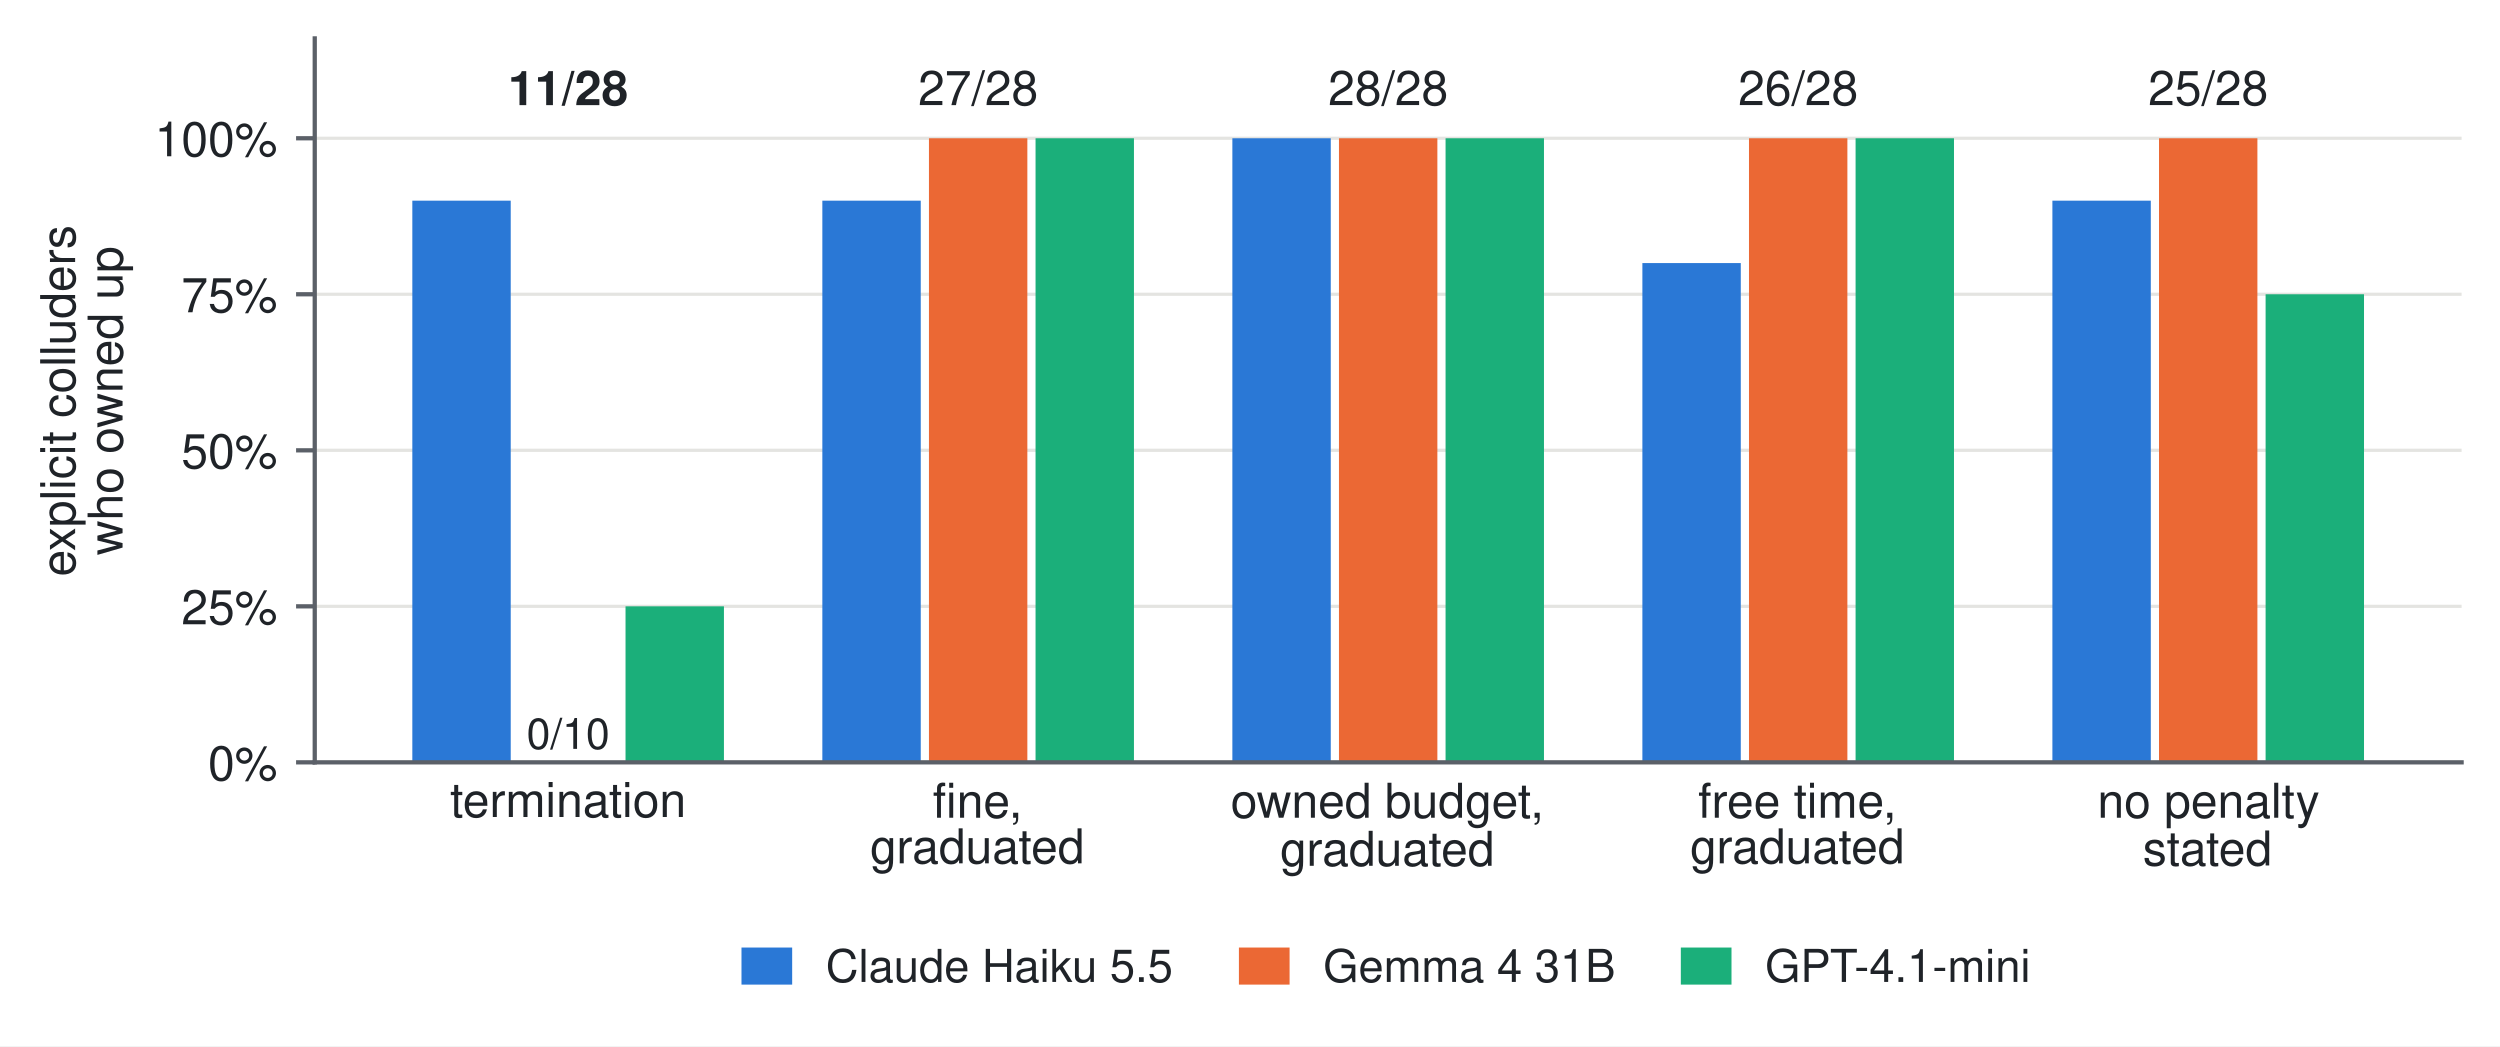
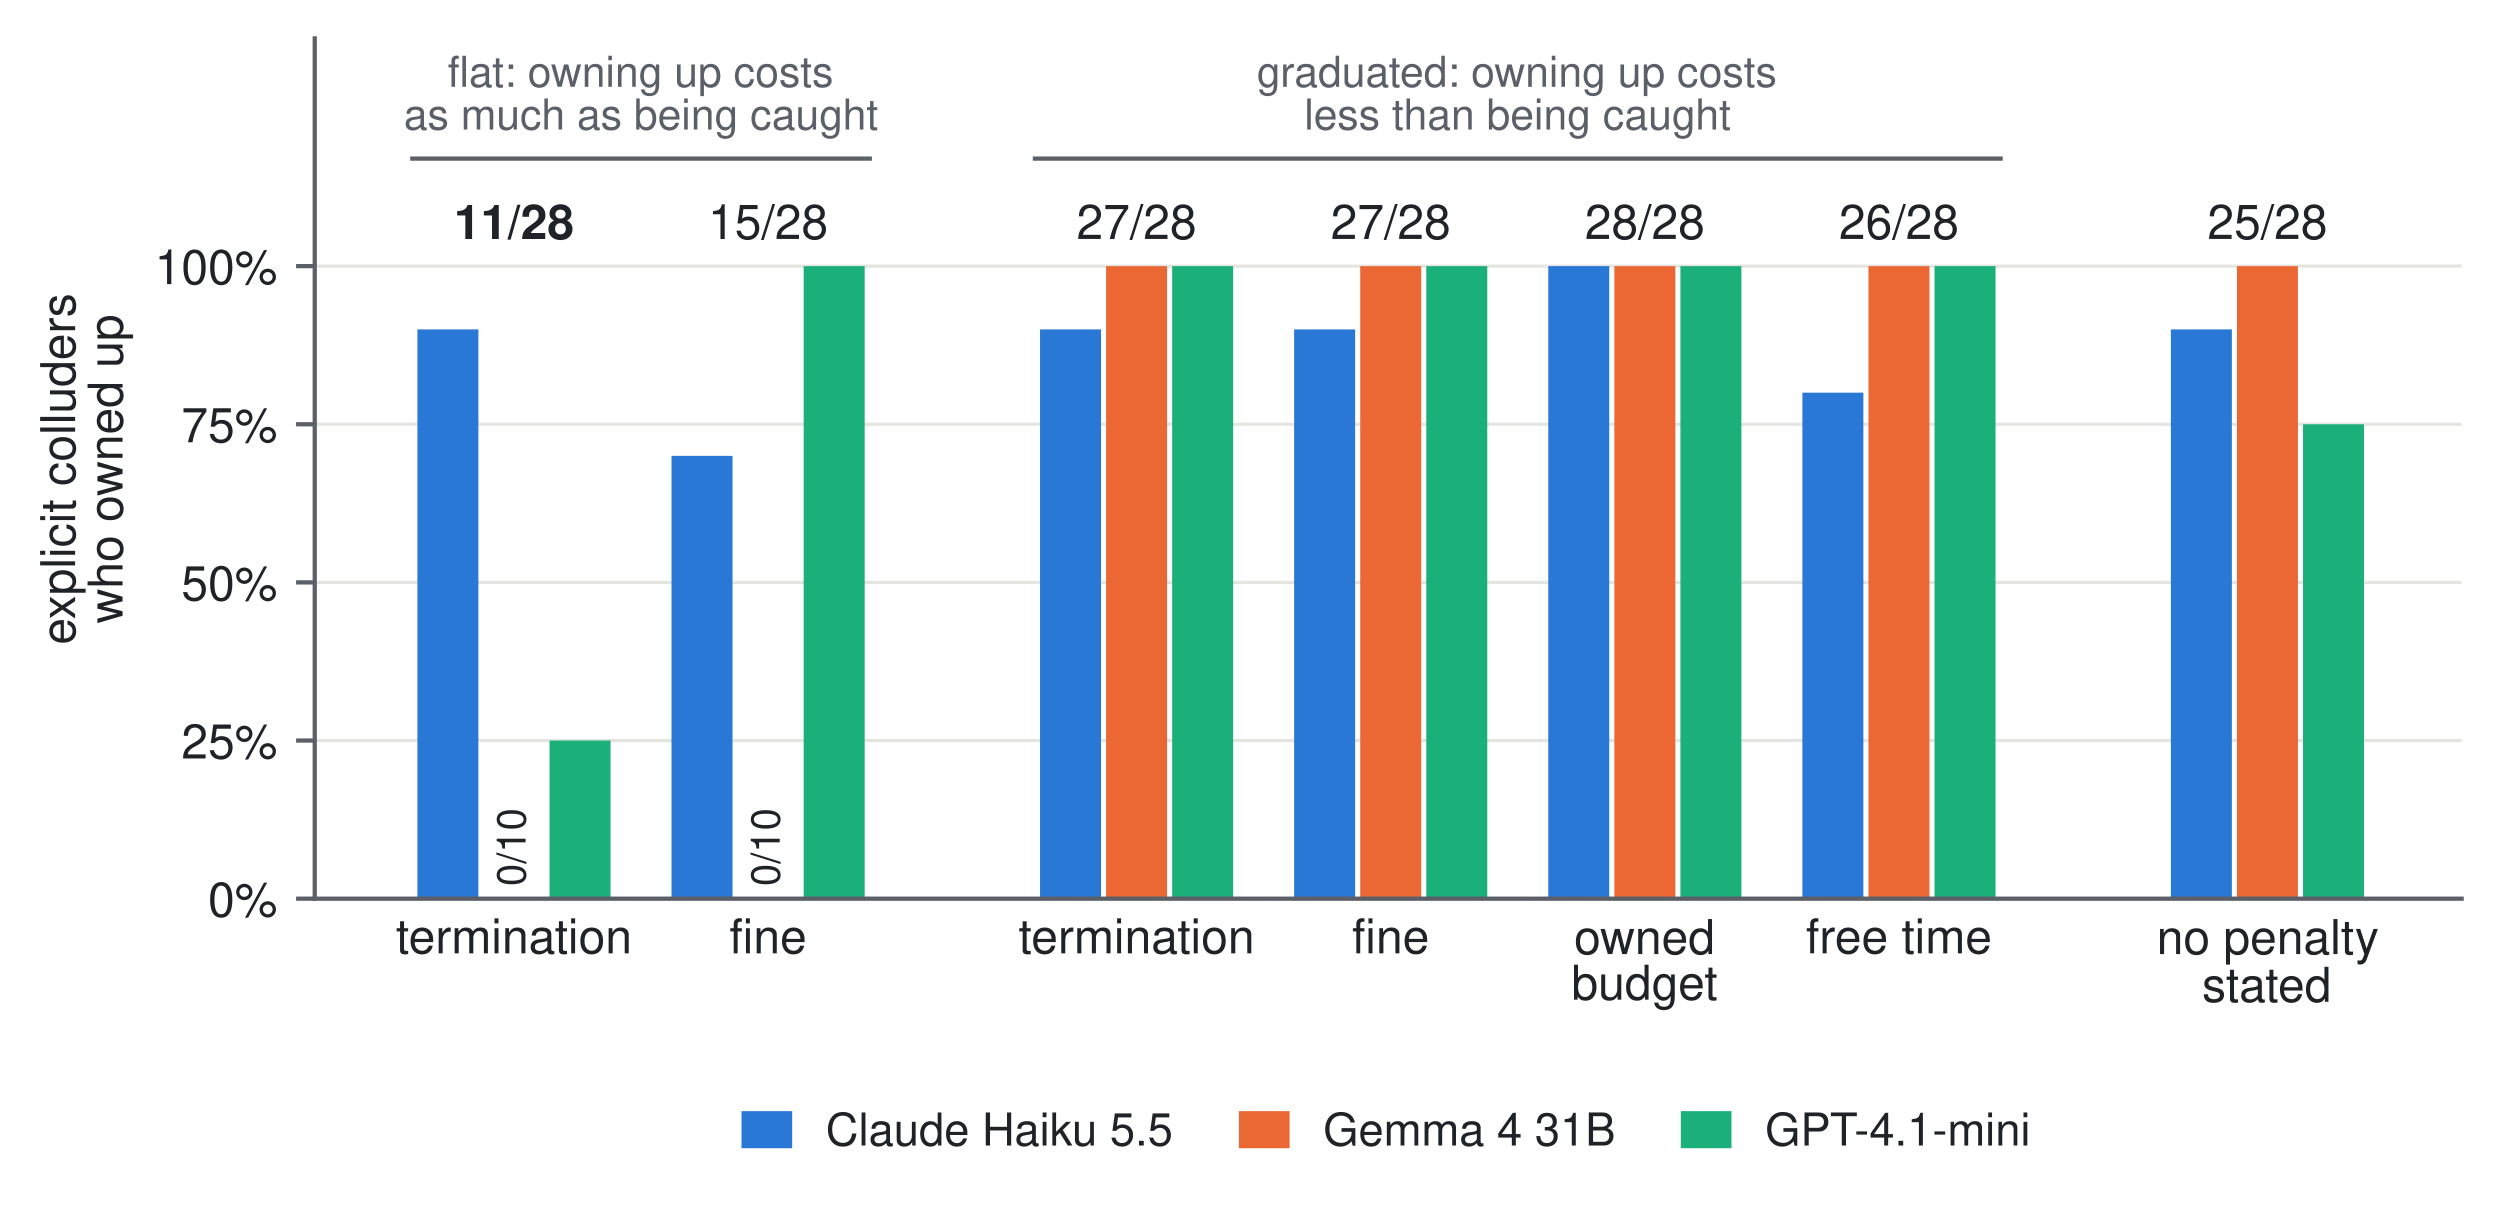
- <svg xmlns="http://www.w3.org/2000/svg" xmlns:xlink="http://www.w3.org/1999/xlink" width="468.686pt" height="196.133pt" viewBox="0 0 468.686 196.133" version="1.1">
+ <svg xmlns="http://www.w3.org/2000/svg" xmlns:xlink="http://www.w3.org/1999/xlink" width="468.686pt" height="226.805pt" viewBox="0 0 468.686 226.805" version="1.1">
  <defs>
    <style type="text/css">*{stroke-linejoin: round; stroke-linecap: butt}</style>
  </defs>
  <g id="figure_1">
    <g id="patch_1">
-       <path d="M 0 196.133  L 468.686 196.133  L 468.686 0  L 0 0  z " style="fill: #ffffff" />
+       <path d="M 0 226.805  L 468.686 226.805  L 468.686 0  L 0 0  z " style="fill: #ffffff" />
    </g>
    <g id="axes_1">
      <g id="patch_2">
-         <path d="M 59.006 142.92  L 461.486 142.92  L 461.486 7.2  L 59.006 7.2  z " style="fill: #ffffff" />
+         <path d="M 59.006 168.48  L 461.486 168.48  L 461.486 7.2  L 59.006 7.2  z " style="fill: #ffffff" />
      </g>
      <g id="matplotlib.axis_1">
        <g id="xtick_1">
          <g id="line2d_1" />
          <g id="text_1">
-             <text style="font-size: 9px; font-family: 'Helvetica', 'Arial', 'DejaVu Sans'; text-anchor: middle; fill: #1f2328" x="106.51" y="153.17" transform="rotate(-0 106.5098 153.17)">termination</text>
+             <text style="font-size: 9px; font-family: 'Helvetica', 'Arial', 'DejaVu Sans'; text-anchor: middle; fill: #1f2328" x="96.357" y="178.73" transform="rotate(-0 96.35687 178.73)">termination</text>
          </g>
        </g>
        <g id="xtick_2">
          <g id="line2d_2" />
          <g id="text_2">
-             <text style="font-size: 9px; font-family: 'Helvetica', 'Arial', 'DejaVu Sans'; fill: #1f2328" transform="translate(174.8727 153.304)">fine,</text>
-             <text style="font-size: 9px; font-family: 'Helvetica', 'Arial', 'DejaVu Sans'; fill: #1f2328" transform="translate(163.1122 161.8514)">graduated</text>
+             <text style="font-size: 9px; font-family: 'Helvetica', 'Arial', 'DejaVu Sans'; text-anchor: middle; fill: #1f2328" x="143.999" y="178.73" transform="rotate(-0 143.9989 178.73)">fine</text>
          </g>
        </g>
        <g id="xtick_3">
          <g id="line2d_3" />
          <g id="text_3">
-             <text style="font-size: 9px; font-family: 'Helvetica', 'Arial', 'DejaVu Sans'; fill: #1f2328" transform="translate(230.7234 153.304)">owned budget,</text>
-             <text style="font-size: 9px; font-family: 'Helvetica', 'Arial', 'DejaVu Sans'; fill: #1f2328" transform="translate(239.98 162.3134)">graduated</text>
+             <text style="font-size: 9px; font-family: 'Helvetica', 'Arial', 'DejaVu Sans'; text-anchor: middle; fill: #1f2328" x="213.08" y="178.73" transform="rotate(-0 213.0799 178.73)">termination</text>
          </g>
        </g>
        <g id="xtick_4">
          <g id="line2d_4" />
          <g id="text_4">
-             <text style="font-size: 9px; font-family: 'Helvetica', 'Arial', 'DejaVu Sans'; fill: #1f2328" transform="translate(318.3589 153.304)">free time,</text>
-             <text style="font-size: 9px; font-family: 'Helvetica', 'Arial', 'DejaVu Sans'; fill: #1f2328" transform="translate(316.8479 161.8514)">graduated</text>
+             <text style="font-size: 9px; font-family: 'Helvetica', 'Arial', 'DejaVu Sans'; text-anchor: middle; fill: #1f2328" x="260.722" y="178.73" transform="rotate(-0 260.7219 178.73)">fine</text>
          </g>
        </g>
        <g id="xtick_5">
          <g id="line2d_5" />
          <g id="text_5">
-             <text style="font-size: 9px; font-family: 'Helvetica', 'Arial', 'DejaVu Sans'; fill: #1f2328" transform="translate(393.2165 153.304)">no penalty</text>
-             <text style="font-size: 9px; font-family: 'Helvetica', 'Arial', 'DejaVu Sans'; fill: #1f2328" transform="translate(401.7236 162.2515)">stated</text>
+             <text style="font-size: 9px; font-family: 'Helvetica', 'Arial', 'DejaVu Sans'; fill: #1f2328" transform="translate(295.1044 178.864)">owned</text>
+             <text style="font-size: 9px; font-family: 'Helvetica', 'Arial', 'DejaVu Sans'; fill: #1f2328" transform="translate(294.6017 187.4114)">budget</text>
+           </g>
+         </g>
+         <g id="xtick_6">
+           <g id="line2d_6" />
+           <g id="text_6">
+             <text style="font-size: 9px; font-family: 'Helvetica', 'Arial', 'DejaVu Sans'; text-anchor: middle; fill: #1f2328" x="356.006" y="178.73" transform="rotate(-0 356.006 178.73)">free time</text>
+           </g>
+         </g>
+         <g id="xtick_7">
+           <g id="line2d_7" />
+           <g id="text_7">
+             <text style="font-size: 9px; font-family: 'Helvetica', 'Arial', 'DejaVu Sans'; fill: #1f2328" transform="translate(404.3223 178.864)">no penalty</text>
+             <text style="font-size: 9px; font-family: 'Helvetica', 'Arial', 'DejaVu Sans'; fill: #1f2328" transform="translate(412.8294 187.8115)">stated</text>
          </g>
        </g>
      </g>
      <g id="matplotlib.axis_2">
        <g id="ytick_1">
-           <g id="line2d_6">
-             <path d="M 59.006 142.92  L 461.486 142.92  " clip-path="url(#pc9466586d1)" style="fill: none; stroke: #e4e4e1; stroke-width: 0.6; stroke-linecap: square" />
-           </g>
-           <g id="line2d_7">
+           <g id="line2d_8">
+             <path d="M 59.006 168.48  L 461.486 168.48  " clip-path="url(#p6b404f6a34)" style="fill: none; stroke: #e4e4e1; stroke-width: 0.6; stroke-linecap: square" />
+           </g>
+           <g id="line2d_9">
            <defs>
              <path id="m308049ec2c" d="M 0 0  L -3.5 0  " style="stroke: #5b6068; stroke-width: 0.8" />
            </defs>
            <g>
-               <use xlink:href="#m308049ec2c" x="59.006" y="142.92" style="fill: #5b6068; stroke: #5b6068; stroke-width: 0.8" />
-             </g>
-           </g>
-           <g id="text_6">
-             <text style="font-size: 9px; font-family: 'Helvetica', 'Arial', 'DejaVu Sans'; text-anchor: end; fill: #1f2328" x="52.006" y="146.295" transform="rotate(-0 52.00551 146.295)">0%</text>
+               <use xlink:href="#m308049ec2c" x="59.006" y="168.48" style="fill: #5b6068; stroke: #5b6068; stroke-width: 0.8" />
+             </g>
+           </g>
+           <g id="text_8">
+             <text style="font-size: 9px; font-family: 'Helvetica', 'Arial', 'DejaVu Sans'; text-anchor: end; fill: #1f2328" x="52.006" y="171.855" transform="rotate(-0 52.00551 171.855)">0%</text>
          </g>
        </g>
        <g id="ytick_2">
-           <g id="line2d_8">
-             <path d="M 59.006 113.67  L 461.486 113.67  " clip-path="url(#pc9466586d1)" style="fill: none; stroke: #e4e4e1; stroke-width: 0.6; stroke-linecap: square" />
-           </g>
-           <g id="line2d_9">
-             <g>
-               <use xlink:href="#m308049ec2c" x="59.006" y="113.67" style="fill: #5b6068; stroke: #5b6068; stroke-width: 0.8" />
-             </g>
-           </g>
-           <g id="text_7">
-             <text style="font-size: 9px; font-family: 'Helvetica', 'Arial', 'DejaVu Sans'; text-anchor: end; fill: #1f2328" x="52.006" y="117.045" transform="rotate(-0 52.00551 117.045)">25%</text>
+           <g id="line2d_10">
+             <path d="M 59.006 138.833  L 461.486 138.833  " clip-path="url(#p6b404f6a34)" style="fill: none; stroke: #e4e4e1; stroke-width: 0.6; stroke-linecap: square" />
+           </g>
+           <g id="line2d_11">
+             <g>
+               <use xlink:href="#m308049ec2c" x="59.006" y="138.833" style="fill: #5b6068; stroke: #5b6068; stroke-width: 0.8" />
+             </g>
+           </g>
+           <g id="text_9">
+             <text style="font-size: 9px; font-family: 'Helvetica', 'Arial', 'DejaVu Sans'; text-anchor: end; fill: #1f2328" x="52.006" y="142.208" transform="rotate(-0 52.00551 142.2079)">25%</text>
          </g>
        </g>
        <g id="ytick_3">
-           <g id="line2d_10">
-             <path d="M 59.006 84.42  L 461.486 84.42  " clip-path="url(#pc9466586d1)" style="fill: none; stroke: #e4e4e1; stroke-width: 0.6; stroke-linecap: square" />
-           </g>
-           <g id="line2d_11">
-             <g>
-               <use xlink:href="#m308049ec2c" x="59.006" y="84.42" style="fill: #5b6068; stroke: #5b6068; stroke-width: 0.8" />
-             </g>
-           </g>
-           <g id="text_8">
-             <text style="font-size: 9px; font-family: 'Helvetica', 'Arial', 'DejaVu Sans'; text-anchor: end; fill: #1f2328" x="52.006" y="87.795" transform="rotate(-0 52.00551 87.795)">50%</text>
+           <g id="line2d_12">
+             <path d="M 59.006 109.186  L 461.486 109.186  " clip-path="url(#p6b404f6a34)" style="fill: none; stroke: #e4e4e1; stroke-width: 0.6; stroke-linecap: square" />
+           </g>
+           <g id="line2d_13">
+             <g>
+               <use xlink:href="#m308049ec2c" x="59.006" y="109.186" style="fill: #5b6068; stroke: #5b6068; stroke-width: 0.8" />
+             </g>
+           </g>
+           <g id="text_10">
+             <text style="font-size: 9px; font-family: 'Helvetica', 'Arial', 'DejaVu Sans'; text-anchor: end; fill: #1f2328" x="52.006" y="112.561" transform="rotate(-0 52.00551 112.5609)">50%</text>
          </g>
        </g>
        <g id="ytick_4">
-           <g id="line2d_12">
-             <path d="M 59.006 55.17  L 461.486 55.17  " clip-path="url(#pc9466586d1)" style="fill: none; stroke: #e4e4e1; stroke-width: 0.6; stroke-linecap: square" />
-           </g>
-           <g id="line2d_13">
-             <g>
-               <use xlink:href="#m308049ec2c" x="59.006" y="55.17" style="fill: #5b6068; stroke: #5b6068; stroke-width: 0.8" />
-             </g>
-           </g>
-           <g id="text_9">
-             <text style="font-size: 9px; font-family: 'Helvetica', 'Arial', 'DejaVu Sans'; text-anchor: end; fill: #1f2328" x="52.006" y="58.545" transform="rotate(-0 52.00551 58.545)">75%</text>
+           <g id="line2d_14">
+             <path d="M 59.006 79.539  L 461.486 79.539  " clip-path="url(#p6b404f6a34)" style="fill: none; stroke: #e4e4e1; stroke-width: 0.6; stroke-linecap: square" />
+           </g>
+           <g id="line2d_15">
+             <g>
+               <use xlink:href="#m308049ec2c" x="59.006" y="79.539" style="fill: #5b6068; stroke: #5b6068; stroke-width: 0.8" />
+             </g>
+           </g>
+           <g id="text_11">
+             <text style="font-size: 9px; font-family: 'Helvetica', 'Arial', 'DejaVu Sans'; text-anchor: end; fill: #1f2328" x="52.006" y="82.914" transform="rotate(-0 52.00551 82.91382)">75%</text>
          </g>
        </g>
        <g id="ytick_5">
-           <g id="line2d_14">
-             <path d="M 59.006 25.92  L 461.486 25.92  " clip-path="url(#pc9466586d1)" style="fill: none; stroke: #e4e4e1; stroke-width: 0.6; stroke-linecap: square" />
-           </g>
-           <g id="line2d_15">
-             <g>
-               <use xlink:href="#m308049ec2c" x="59.006" y="25.92" style="fill: #5b6068; stroke: #5b6068; stroke-width: 0.8" />
-             </g>
-           </g>
-           <g id="text_10">
-             <text style="font-size: 9px; font-family: 'Helvetica', 'Arial', 'DejaVu Sans'; text-anchor: end; fill: #1f2328" x="52.006" y="29.295" transform="rotate(-0 52.00551 29.295)">100%</text>
-           </g>
-         </g>
-         <g id="text_11">
-           <text style="font-size: 9px; font-family: 'Helvetica', 'Arial', 'DejaVu Sans'; fill: #1f2328" transform="translate(14.08403 108.0724) rotate(-90)">explicit colluders</text>
-           <text style="font-size: 9px; font-family: 'Helvetica', 'Arial', 'DejaVu Sans'; fill: #1f2328" transform="translate(22.97804 104.0794) rotate(-90)">who owned up</text>
+           <g id="line2d_16">
+             <path d="M 59.006 49.892  L 461.486 49.892  " clip-path="url(#p6b404f6a34)" style="fill: none; stroke: #e4e4e1; stroke-width: 0.6; stroke-linecap: square" />
+           </g>
+           <g id="line2d_17">
+             <g>
+               <use xlink:href="#m308049ec2c" x="59.006" y="49.892" style="fill: #5b6068; stroke: #5b6068; stroke-width: 0.8" />
+             </g>
+           </g>
+           <g id="text_12">
+             <text style="font-size: 9px; font-family: 'Helvetica', 'Arial', 'DejaVu Sans'; text-anchor: end; fill: #1f2328" x="52.006" y="53.267" transform="rotate(-0 52.00551 53.26676)">100%</text>
+           </g>
+         </g>
+         <g id="text_13">
+           <text style="font-size: 9px; font-family: 'Helvetica', 'Arial', 'DejaVu Sans'; fill: #1f2328" transform="translate(14.08403 120.8524) rotate(-90)">explicit colluders</text>
+           <text style="font-size: 9px; font-family: 'Helvetica', 'Arial', 'DejaVu Sans'; fill: #1f2328" transform="translate(22.97804 116.8594) rotate(-90)">who owned up</text>
        </g>
      </g>
      <g id="patch_3">
-         <path d="M 77.3 142.92  L 95.748 142.92  L 95.748 37.62  L 77.3 37.62  z " clip-path="url(#pc9466586d1)" style="fill: #2a78d6" />
+         <path d="M 78.253 168.48  L 89.687 168.48  L 89.687 61.751  L 78.253 61.751  z " clip-path="url(#p6b404f6a34)" style="fill: #2a78d6" />
      </g>
      <g id="patch_4">
-         <path d="M 97.286 142.92  L 115.734 142.92  L 115.734 142.92  L 97.286 142.92  z " clip-path="url(#pc9466586d1)" style="fill: #eb6834" />
+         <path d="M 90.64 168.48  L 102.074 168.48  L 102.074 168.48  L 90.64 168.48  z " clip-path="url(#p6b404f6a34)" style="fill: #eb6834" />
      </g>
      <g id="patch_5">
-         <path d="M 117.271 142.92  L 135.72 142.92  L 135.72 113.67  L 117.271 113.67  z " clip-path="url(#pc9466586d1)" style="fill: #1baf7a" />
+         <path d="M 103.027 168.48  L 114.461 168.48  L 114.461 138.833  L 103.027 138.833  z " clip-path="url(#p6b404f6a34)" style="fill: #1baf7a" />
      </g>
      <g id="patch_6">
-         <path d="M 154.168 142.92  L 172.616 142.92  L 172.616 37.62  L 154.168 37.62  z " clip-path="url(#pc9466586d1)" style="fill: #2a78d6" />
+         <path d="M 125.895 168.48  L 137.329 168.48  L 137.329 85.468  L 125.895 85.468  z " clip-path="url(#p6b404f6a34)" style="fill: #2a78d6" />
      </g>
      <g id="patch_7">
-         <path d="M 174.154 142.92  L 192.602 142.92  L 192.602 25.92  L 174.154 25.92  z " clip-path="url(#pc9466586d1)" style="fill: #eb6834" />
+         <path d="M 138.282 168.48  L 149.716 168.48  L 149.716 168.48  L 138.282 168.48  z " clip-path="url(#p6b404f6a34)" style="fill: #eb6834" />
      </g>
      <g id="patch_8">
-         <path d="M 194.139 142.92  L 212.587 142.92  L 212.587 25.92  L 194.139 25.92  z " clip-path="url(#pc9466586d1)" style="fill: #1baf7a" />
+         <path d="M 150.669 168.48  L 162.103 168.48  L 162.103 49.892  L 150.669 49.892  z " clip-path="url(#p6b404f6a34)" style="fill: #1baf7a" />
      </g>
      <g id="patch_9">
-         <path d="M 231.036 142.92  L 249.484 142.92  L 249.484 25.92  L 231.036 25.92  z " clip-path="url(#pc9466586d1)" style="fill: #2a78d6" />
+         <path d="M 194.976 168.48  L 206.41 168.48  L 206.41 61.751  L 194.976 61.751  z " clip-path="url(#p6b404f6a34)" style="fill: #2a78d6" />
      </g>
      <g id="patch_10">
-         <path d="M 251.021 142.92  L 269.47 142.92  L 269.47 25.92  L 251.021 25.92  z " clip-path="url(#pc9466586d1)" style="fill: #eb6834" />
+         <path d="M 207.363 168.48  L 218.797 168.48  L 218.797 49.892  L 207.363 49.892  z " clip-path="url(#p6b404f6a34)" style="fill: #eb6834" />
      </g>
      <g id="patch_11">
-         <path d="M 271.007 142.92  L 289.455 142.92  L 289.455 25.92  L 271.007 25.92  z " clip-path="url(#pc9466586d1)" style="fill: #1baf7a" />
+         <path d="M 219.75 168.48  L 231.184 168.48  L 231.184 49.892  L 219.75 49.892  z " clip-path="url(#p6b404f6a34)" style="fill: #1baf7a" />
      </g>
      <g id="patch_12">
-         <path d="M 307.904 142.92  L 326.352 142.92  L 326.352 49.32  L 307.904 49.32  z " clip-path="url(#pc9466586d1)" style="fill: #2a78d6" />
+         <path d="M 242.618 168.48  L 254.052 168.48  L 254.052 61.751  L 242.618 61.751  z " clip-path="url(#p6b404f6a34)" style="fill: #2a78d6" />
      </g>
      <g id="patch_13">
-         <path d="M 327.889 142.92  L 346.337 142.92  L 346.337 25.92  L 327.889 25.92  z " clip-path="url(#pc9466586d1)" style="fill: #eb6834" />
+         <path d="M 255.005 168.48  L 266.439 168.48  L 266.439 49.892  L 255.005 49.892  z " clip-path="url(#p6b404f6a34)" style="fill: #eb6834" />
      </g>
      <g id="patch_14">
-         <path d="M 347.875 142.92  L 366.323 142.92  L 366.323 25.92  L 347.875 25.92  z " clip-path="url(#pc9466586d1)" style="fill: #1baf7a" />
+         <path d="M 267.392 168.48  L 278.826 168.48  L 278.826 49.892  L 267.392 49.892  z " clip-path="url(#p6b404f6a34)" style="fill: #1baf7a" />
      </g>
      <g id="patch_15">
-         <path d="M 384.771 142.92  L 403.22 142.92  L 403.22 37.62  L 384.771 37.62  z " clip-path="url(#pc9466586d1)" style="fill: #2a78d6" />
+         <path d="M 290.26 168.48  L 301.694 168.48  L 301.694 49.892  L 290.26 49.892  z " clip-path="url(#p6b404f6a34)" style="fill: #2a78d6" />
      </g>
      <g id="patch_16">
-         <path d="M 404.757 142.92  L 423.205 142.92  L 423.205 25.92  L 404.757 25.92  z " clip-path="url(#pc9466586d1)" style="fill: #eb6834" />
+         <path d="M 302.647 168.48  L 314.081 168.48  L 314.081 49.892  L 302.647 49.892  z " clip-path="url(#p6b404f6a34)" style="fill: #eb6834" />
      </g>
      <g id="patch_17">
-         <path d="M 424.743 142.92  L 443.191 142.92  L 443.191 55.17  L 424.743 55.17  z " clip-path="url(#pc9466586d1)" style="fill: #1baf7a" />
+         <path d="M 315.034 168.48  L 326.468 168.48  L 326.468 49.892  L 315.034 49.892  z " clip-path="url(#p6b404f6a34)" style="fill: #1baf7a" />
      </g>
      <g id="patch_18">
-         <path d="M 59.006 142.92  L 59.006 7.2  " style="fill: none; stroke: #5b6068; stroke-width: 0.8; stroke-linejoin: miter; stroke-linecap: square" />
+         <path d="M 337.902 168.48  L 349.336 168.48  L 349.336 73.609  L 337.902 73.609  z " clip-path="url(#p6b404f6a34)" style="fill: #2a78d6" />
      </g>
      <g id="patch_19">
-         <path d="M 59.006 142.92  L 461.486 142.92  " style="fill: none; stroke: #5b6068; stroke-width: 0.8; stroke-linejoin: miter; stroke-linecap: square" />
-       </g>
-       <g id="text_12">
-         <text style="font-size: 8px; font-family: 'Helvetica', 'Arial', 'DejaVu Sans'; text-anchor: middle; fill: #1f2328" x="106.51" y="140.391" transform="rotate(-0 106.5098 140.3906)">0/10</text>
-       </g>
-       <g id="text_13">
-         <text style="font-weight: 700; font-size: 9px; font-family: 'Helvetica', 'Arial', 'DejaVu Sans'; text-anchor: middle; fill: #1f2328" x="106.51" y="19.711" transform="rotate(-0 106.5098 19.7107)">11/28</text>
+         <path d="M 350.289 168.48  L 361.723 168.48  L 361.723 49.892  L 350.289 49.892  z " clip-path="url(#p6b404f6a34)" style="fill: #eb6834" />
+       </g>
+       <g id="patch_20">
+         <path d="M 362.676 168.48  L 374.11 168.48  L 374.11 49.892  L 362.676 49.892  z " clip-path="url(#p6b404f6a34)" style="fill: #1baf7a" />
+       </g>
+       <g id="patch_21">
+         <path d="M 406.983 168.48  L 418.417 168.48  L 418.417 61.751  L 406.983 61.751  z " clip-path="url(#p6b404f6a34)" style="fill: #2a78d6" />
+       </g>
+       <g id="patch_22">
+         <path d="M 419.37 168.48  L 430.804 168.48  L 430.804 49.892  L 419.37 49.892  z " clip-path="url(#p6b404f6a34)" style="fill: #eb6834" />
+       </g>
+       <g id="patch_23">
+         <path d="M 431.757 168.48  L 443.191 168.48  L 443.191 79.539  L 431.757 79.539  z " clip-path="url(#p6b404f6a34)" style="fill: #1baf7a" />
+       </g>
+       <g id="line2d_18">
+         <path d="M 77.3 29.732  L 163.056 29.732  " style="fill: none; stroke: #5b6068; stroke-width: 0.8; stroke-linecap: square" />
+       </g>
+       <g id="line2d_19">
+         <path d="M 194.023 29.732  L 375.063 29.732  " style="fill: none; stroke: #5b6068; stroke-width: 0.8; stroke-linecap: square" />
+       </g>
+       <g id="patch_24">
+         <path d="M 59.006 168.48  L 59.006 7.2  " style="fill: none; stroke: #5b6068; stroke-width: 0.8; stroke-linejoin: miter; stroke-linecap: square" />
+       </g>
+       <g id="patch_25">
+         <path d="M 59.006 168.48  L 461.486 168.48  " style="fill: none; stroke: #5b6068; stroke-width: 0.8; stroke-linejoin: miter; stroke-linecap: square" />
      </g>
      <g id="text_14">
-         <text style="font-size: 9px; font-family: 'Helvetica', 'Arial', 'DejaVu Sans'; text-anchor: middle; fill: #1f2328" x="183.378" y="19.711" transform="rotate(-0 183.3777 19.7107)">27/28</text>
+         <text style="font-size: 7.5px; font-family: 'Helvetica', 'Arial', 'DejaVu Sans'; fill: #1f2328" transform="translate(98.53216 166.1082) rotate(-90)">0/10</text>
      </g>
      <g id="text_15">
-         <text style="font-size: 9px; font-family: 'Helvetica', 'Arial', 'DejaVu Sans'; text-anchor: middle; fill: #1f2328" x="260.246" y="19.711" transform="rotate(-0 260.2455 19.7107)">28/28</text>
+         <text style="font-weight: 700; font-size: 9px; font-family: 'Helvetica', 'Arial', 'DejaVu Sans'; text-anchor: middle; fill: #1f2328" x="96.357" y="44.805" transform="rotate(-0 96.35687 44.80482)">11/28</text>
      </g>
      <g id="text_16">
-         <text style="font-size: 9px; font-family: 'Helvetica', 'Arial', 'DejaVu Sans'; text-anchor: middle; fill: #1f2328" x="337.113" y="19.711" transform="rotate(-0 337.1133 19.7107)">26/28</text>
+         <text style="font-size: 7.5px; font-family: 'Helvetica', 'Arial', 'DejaVu Sans'; fill: #1f2328" transform="translate(146.1742 166.1082) rotate(-90)">0/10</text>
      </g>
      <g id="text_17">
-         <text style="font-size: 9px; font-family: 'Helvetica', 'Arial', 'DejaVu Sans'; text-anchor: middle; fill: #1f2328" x="413.981" y="19.711" transform="rotate(-0 413.9812 19.7107)">25/28</text>
+         <text style="font-size: 9px; font-family: 'Helvetica', 'Arial', 'DejaVu Sans'; text-anchor: middle; fill: #1f2328" x="143.999" y="44.805" transform="rotate(-0 143.9989 44.80482)">15/28</text>
+       </g>
+       <g id="text_18">
+         <text style="font-size: 9px; font-family: 'Helvetica', 'Arial', 'DejaVu Sans'; text-anchor: middle; fill: #1f2328" x="213.08" y="44.805" transform="rotate(-0 213.0799 44.80482)">27/28</text>
+       </g>
+       <g id="text_19">
+         <text style="font-size: 9px; font-family: 'Helvetica', 'Arial', 'DejaVu Sans'; text-anchor: middle; fill: #1f2328" x="260.722" y="44.805" transform="rotate(-0 260.7219 44.80482)">27/28</text>
+       </g>
+       <g id="text_20">
+         <text style="font-size: 9px; font-family: 'Helvetica', 'Arial', 'DejaVu Sans'; text-anchor: middle; fill: #1f2328" x="308.364" y="44.805" transform="rotate(-0 308.364 44.80482)">28/28</text>
+       </g>
+       <g id="text_21">
+         <text style="font-size: 9px; font-family: 'Helvetica', 'Arial', 'DejaVu Sans'; text-anchor: middle; fill: #1f2328" x="356.006" y="44.805" transform="rotate(-0 356.006 44.80482)">26/28</text>
+       </g>
+       <g id="text_22">
+         <text style="font-size: 9px; font-family: 'Helvetica', 'Arial', 'DejaVu Sans'; text-anchor: middle; fill: #1f2328" x="425.087" y="44.805" transform="rotate(-0 425.087 44.80482)">25/28</text>
+       </g>
+       <g id="text_23">
+         <text style="font-size: 8px; font-family: 'Helvetica', 'Arial', 'DejaVu Sans'; fill: #5b6068" transform="translate(83.93789 16.2767)">flat: owning up costs</text>
+         <text style="font-size: 8px; font-family: 'Helvetica', 'Arial', 'DejaVu Sans'; fill: #5b6068" transform="translate(75.70852 24.28498)">as much as being caught</text>
+       </g>
+       <g id="text_24">
+         <text style="font-size: 8px; font-family: 'Helvetica', 'Arial', 'DejaVu Sans'; fill: #5b6068" transform="translate(235.6248 16.2767)">graduated: owning up costs</text>
+         <text style="font-size: 8px; font-family: 'Helvetica', 'Arial', 'DejaVu Sans'; fill: #5b6068" transform="translate(244.5167 24.28498)">less than being caught</text>
      </g>
      <g id="legend_1">
-         <g id="patch_20">
-           <path d="M 139.511 184.089  L 148.011 184.089  L 148.011 178.139  L 139.511 178.139  z " style="fill: #2a78d6; stroke: #2a78d6; stroke-linejoin: miter" />
-         </g>
-         <g id="text_18">
-           <text style="font-size: 8.5px; font-family: 'Helvetica', 'Arial', 'DejaVu Sans'; text-anchor: start; fill: #1f2328" x="154.811" y="184.089" transform="rotate(-0 154.811 184.089)">Claude Haiku 5.5</text>
-         </g>
-         <g id="patch_21">
-           <path d="M 232.764 184.089  L 241.264 184.089  L 241.264 178.139  L 232.764 178.139  z " style="fill: #eb6834; stroke: #eb6834; stroke-linejoin: miter" />
-         </g>
-         <g id="text_19">
-           <text style="font-size: 8.5px; font-family: 'Helvetica', 'Arial', 'DejaVu Sans'; text-anchor: start; fill: #1f2328" x="248.064" y="184.089" transform="rotate(-0 248.0639 184.089)">Gemma 4 31B</text>
-         </g>
-         <g id="patch_22">
-           <path d="M 315.612 184.089  L 324.112 184.089  L 324.112 178.139  L 315.612 178.139  z " style="fill: #1baf7a; stroke: #1baf7a; stroke-linejoin: miter" />
-         </g>
-         <g id="text_20">
-           <text style="font-size: 8.5px; font-family: 'Helvetica', 'Arial', 'DejaVu Sans'; text-anchor: start; fill: #1f2328" x="330.912" y="184.089" transform="rotate(-0 330.9124 184.089)">GPT-4.1-mini</text>
+         <g id="patch_26">
+           <path d="M 139.511 214.761  L 148.011 214.761  L 148.011 208.811  L 139.511 208.811  z " style="fill: #2a78d6; stroke: #2a78d6; stroke-linejoin: miter" />
+         </g>
+         <g id="text_25">
+           <text style="font-size: 8.5px; font-family: 'Helvetica', 'Arial', 'DejaVu Sans'; text-anchor: start; fill: #1f2328" x="154.811" y="214.761" transform="rotate(-0 154.811 214.761)">Claude Haiku 5.5</text>
+         </g>
+         <g id="patch_27">
+           <path d="M 232.764 214.761  L 241.264 214.761  L 241.264 208.811  L 232.764 208.811  z " style="fill: #eb6834; stroke: #eb6834; stroke-linejoin: miter" />
+         </g>
+         <g id="text_26">
+           <text style="font-size: 8.5px; font-family: 'Helvetica', 'Arial', 'DejaVu Sans'; text-anchor: start; fill: #1f2328" x="248.064" y="214.761" transform="rotate(-0 248.0639 214.761)">Gemma 4 31B</text>
+         </g>
+         <g id="patch_28">
+           <path d="M 315.612 214.761  L 324.112 214.761  L 324.112 208.811  L 315.612 208.811  z " style="fill: #1baf7a; stroke: #1baf7a; stroke-linejoin: miter" />
+         </g>
+         <g id="text_27">
+           <text style="font-size: 8.5px; font-family: 'Helvetica', 'Arial', 'DejaVu Sans'; text-anchor: start; fill: #1f2328" x="330.912" y="214.761" transform="rotate(-0 330.9124 214.761)">GPT-4.1-mini</text>
        </g>
      </g>
    </g>
  </g>
  <defs>
-     <clipPath id="pc9466586d1">
-       <rect x="59.006" y="7.2" width="402.48" height="135.72" />
+     <clipPath id="p6b404f6a34">
+       <rect x="59.006" y="7.2" width="402.48" height="161.28" />
    </clipPath>
  </defs>
</svg>
